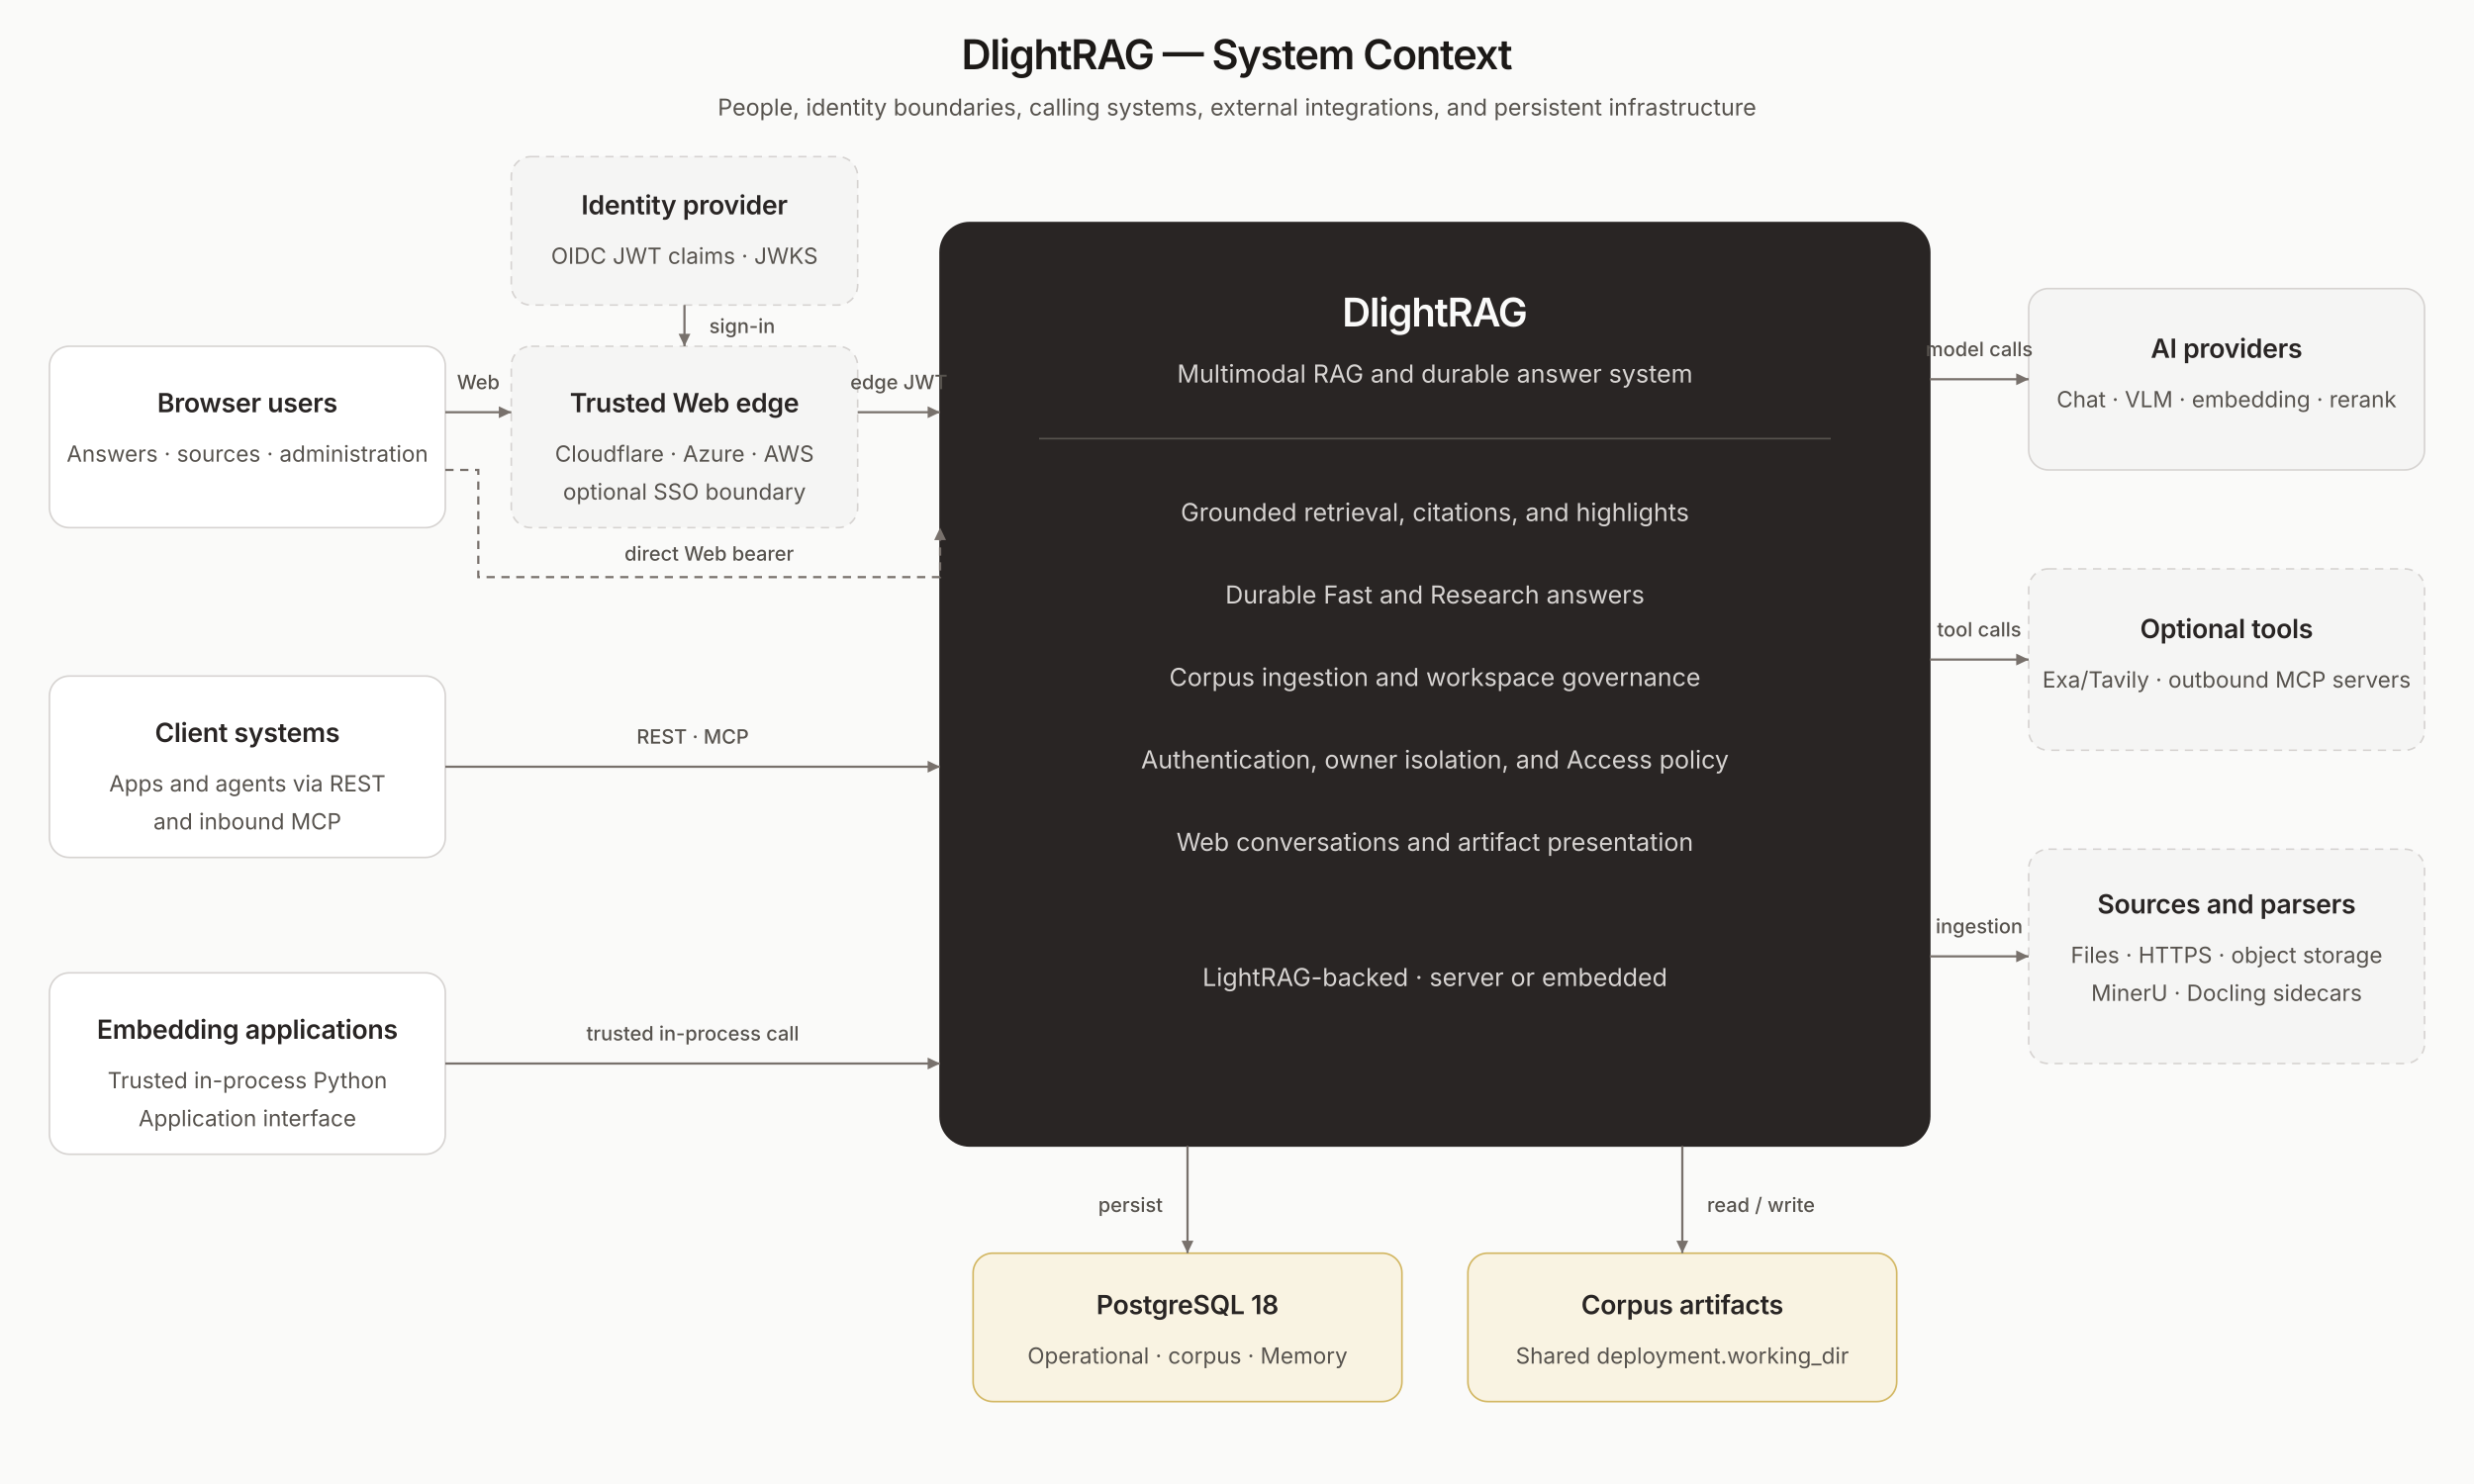
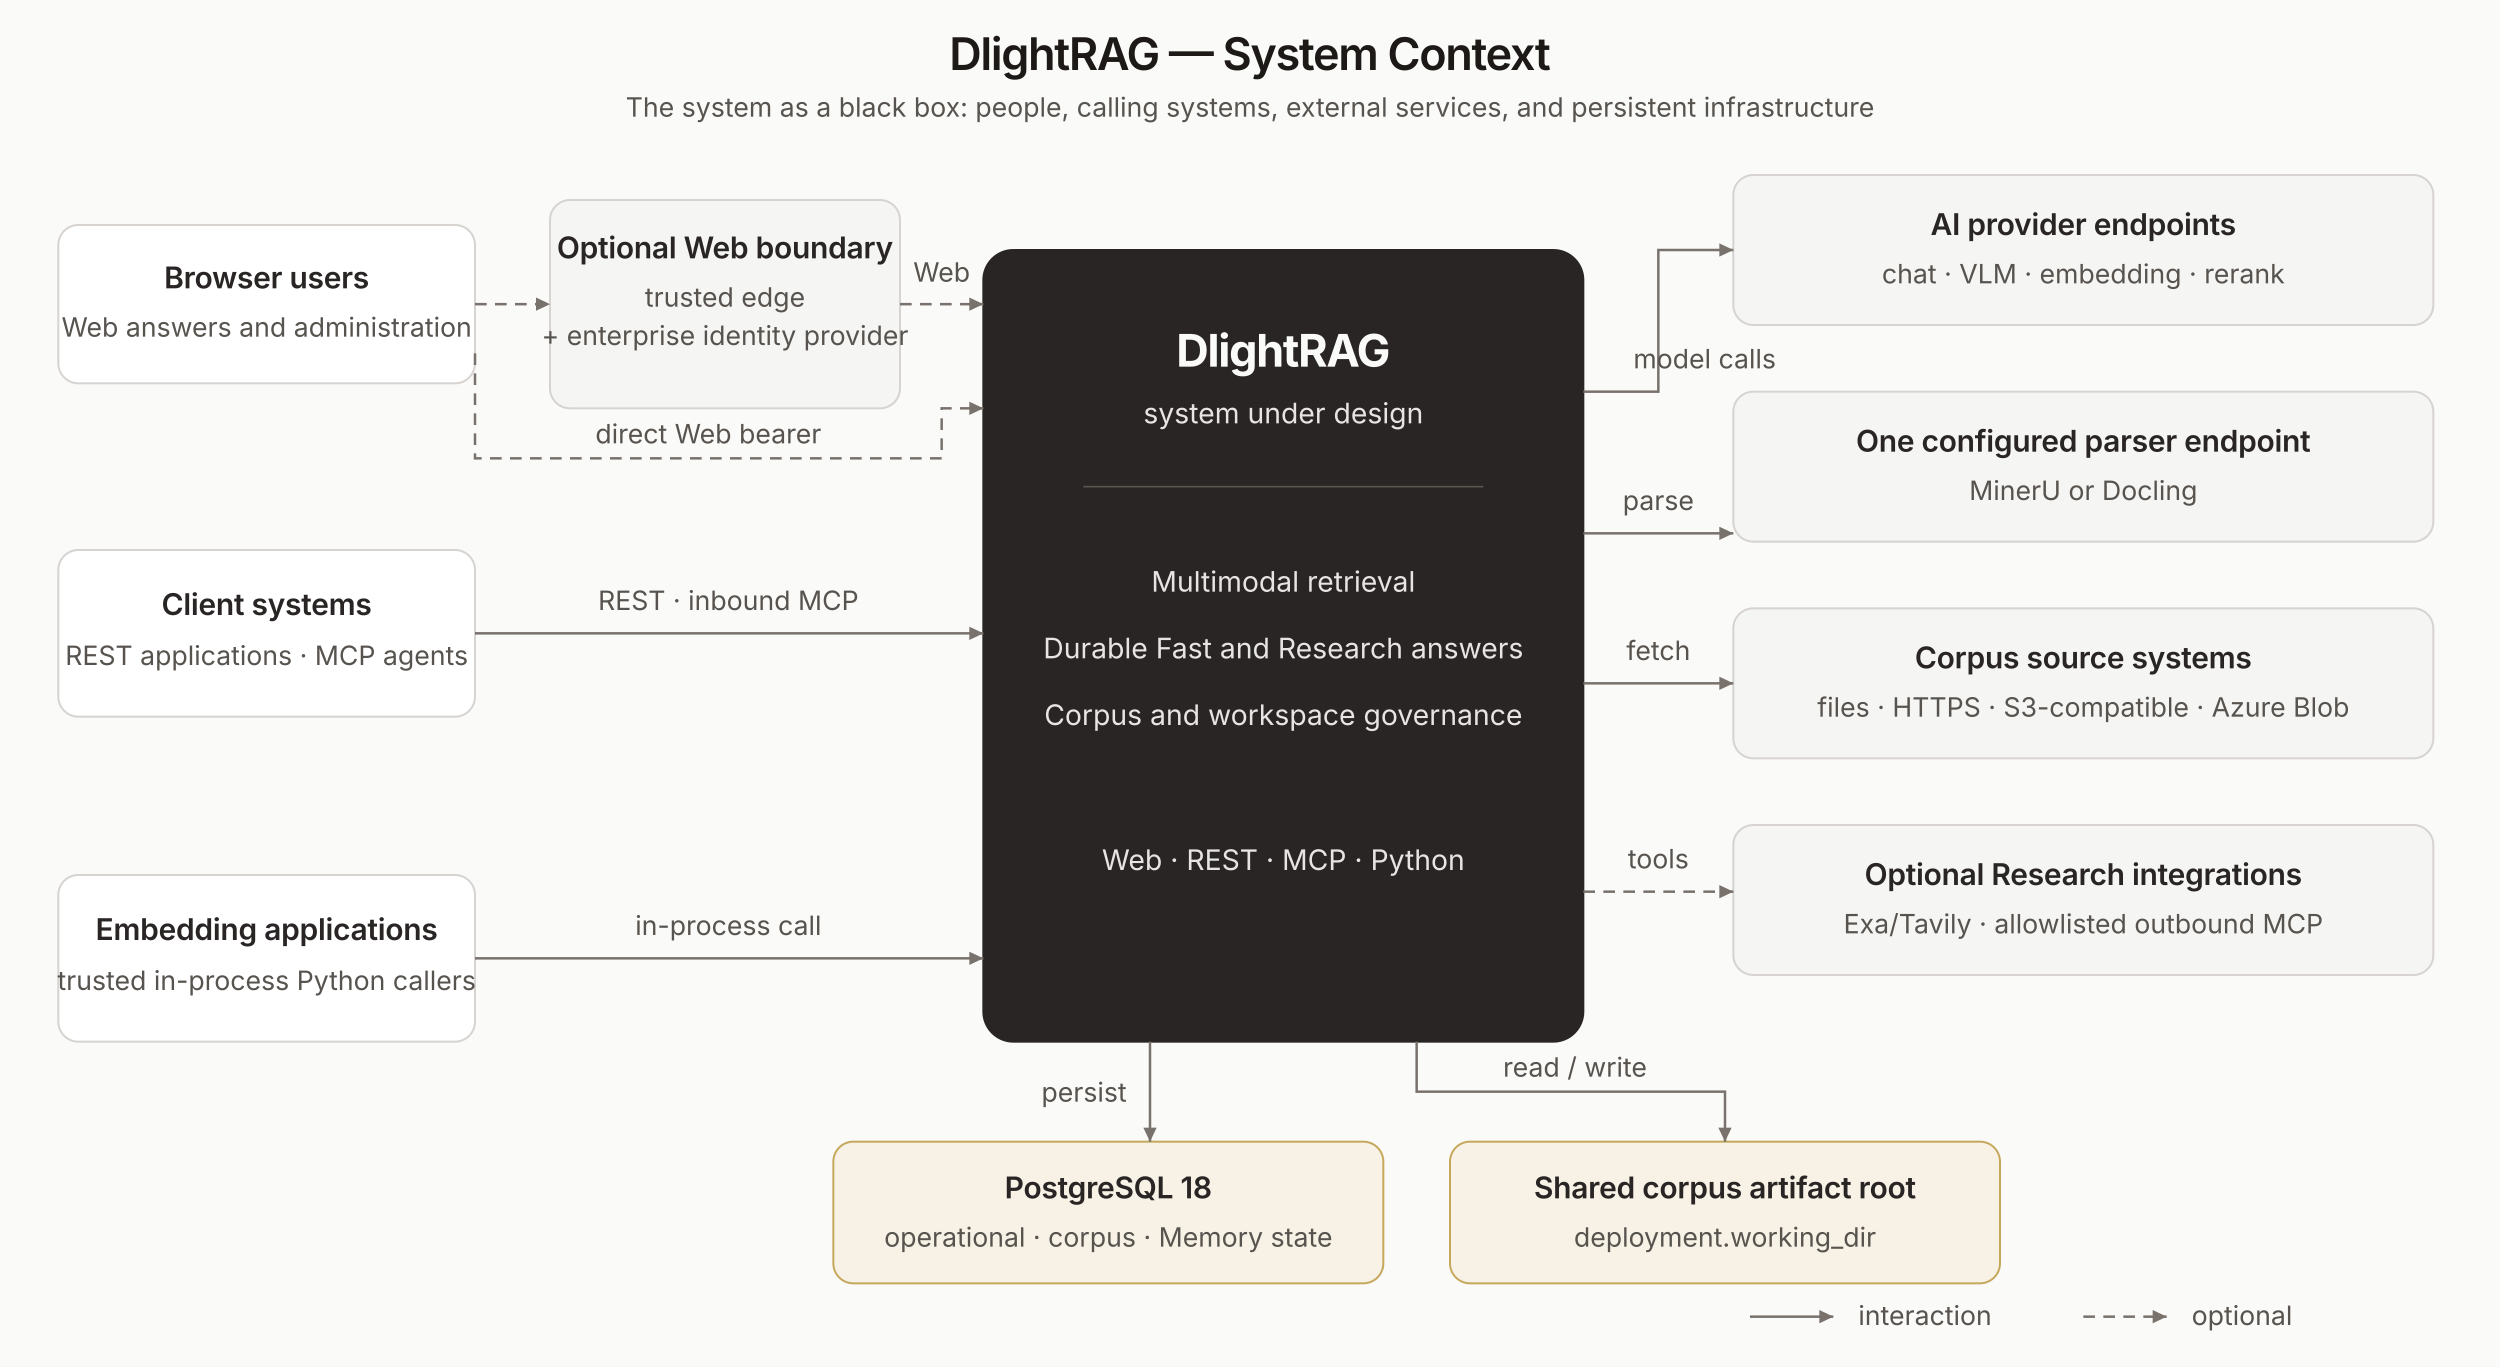
- <svg xmlns="http://www.w3.org/2000/svg" width="1500" height="900" viewBox="0 0 1500 900" role="img" aria-labelledby="title description">
+ <svg xmlns="http://www.w3.org/2000/svg" width="1500" height="820" viewBox="0 0 1500 820" role="img" aria-labelledby="context-title context-description">
  <defs>
-     <marker id="arrow" viewBox="0 0 10 10" refX="8" refY="5" markerWidth="7" markerHeight="7" orient="auto-start-reverse">
+     <marker id="context-arrow" viewBox="0 0 10 10" refX="8" refY="5" markerWidth="7" markerHeight="7" orient="auto">
      <path d="M 0 1.2 L 8 5 L 0 8.8 z" class="arrow-head" />
    </marker>
    <style>
      :root { color-scheme: light dark; }
      .canvas { fill: #fafaf9; }
-       .heading { fill: #1c1917; font: 600 25px ui-sans-serif, system-ui, -apple-system, "Segoe UI", sans-serif; letter-spacing: -0.03em; }
-       .subtitle { fill: #57534e; font: 400 14px ui-sans-serif, system-ui, -apple-system, "Segoe UI", sans-serif; }
-       .node-title { fill: #292524; font: 600 16px ui-sans-serif, system-ui, -apple-system, "Segoe UI", sans-serif; letter-spacing: -0.01em; }
-       .node-copy { fill: #57534e; font: 400 13.5px ui-sans-serif, system-ui, -apple-system, "Segoe UI", sans-serif; }
-       .system-title { fill: #fafaf9; font: 600 24px ui-sans-serif, system-ui, -apple-system, "Segoe UI", sans-serif; letter-spacing: -0.03em; }
-       .system-copy { fill: #d6d3d1; font: 400 15px ui-sans-serif, system-ui, -apple-system, "Segoe UI", sans-serif; }
-       .edge-label { fill: #57534e; font: 500 12px ui-sans-serif, system-ui, -apple-system, "Segoe UI", sans-serif; }
-       .actor { fill: #fff; stroke: #d6d3d1; stroke-width: 1; }
-       .system { fill: #292524; stroke: #292524; stroke-width: 1; }
+       .heading { fill: #1c1917; font: 600 27px ui-sans-serif, system-ui, -apple-system, "Segoe UI", sans-serif; letter-spacing: -0.03em; }
+       .subtitle, .legend, .edge-label { fill: #57534e; font: 400 16px ui-sans-serif, system-ui, -apple-system, "Segoe UI", sans-serif; }
+       .node-title { fill: #292524; font: 600 18px ui-sans-serif, system-ui, -apple-system, "Segoe UI", sans-serif; letter-spacing: -0.01em; }
+       .node-copy { fill: #57534e; font: 400 16px ui-sans-serif, system-ui, -apple-system, "Segoe UI", sans-serif; }
+       .system-title { fill: #fafaf9; font: 650 27px ui-sans-serif, system-ui, -apple-system, "Segoe UI", sans-serif; letter-spacing: -0.03em; }
+       .system-copy { fill: #e7e5e4; font: 400 17px ui-sans-serif, system-ui, -apple-system, "Segoe UI", sans-serif; }
+       .actor { fill: #fff; stroke: #d6d3d1; stroke-width: 1.2; }
+       .external { fill: #f5f5f4; stroke: #d6d3d1; stroke-width: 1.2; }
+       .store { fill: #f7f2e5; stroke: #c6a85d; stroke-width: 1.2; }
+       .system { fill: #292524; stroke: #292524; stroke-width: 1.2; }
      .system-divider { stroke: #57534e; stroke-width: 1; }
-       .external { fill: #f5f5f4; stroke: #d6d3d1; stroke-width: 1; }
-       .store { fill: #f7de9d; fill-opacity: 0.24; stroke: #d2b661; stroke-width: 1; }
-       .optional { stroke-dasharray: 5 4; }
-       .edge { fill: none; stroke: #78716c; stroke-width: 1.35; marker-end: url(#arrow); }
-       .alternative { stroke-dasharray: 5 4; }
+       .edge { fill: none; stroke: #78716c; stroke-width: 1.5; marker-end: url(#context-arrow); }
+       .optional { stroke-dasharray: 7 5; }
      .arrow-head { fill: #78716c; }
      @media (prefers-color-scheme: dark) {
        .canvas { fill: #0c0a09; }
        .heading, .node-title { fill: #f5f5f4; }
-         .subtitle, .edge-label { fill: #a8a29e; }
+         .subtitle, .legend, .edge-label { fill: #a8a29e; }
        .node-copy { fill: #d6d3d1; }
        .actor, .external { fill: #1c1917; stroke: #44403c; }
-         .system { fill: #292524; stroke: #292524; }
+         .store { fill: #342e1c; stroke: #8f783f; }
+         .system { fill: #292524; stroke: #57534e; }
        .system-title { fill: #fafaf9; }
        .system-copy { fill: #d6d3d1; }
        .system-divider { stroke: #57534e; }
-         .store { fill: #574a24; fill-opacity: 0.55; stroke: #7e6c37; }
-         .edge { stroke: #78716c; }
-         .arrow-head { fill: #78716c; }
+         .edge { stroke: #a8a29e; }
+         .arrow-head { fill: #a8a29e; }
      }
    </style>
  </defs>
-   <rect class="canvas" width="1500" height="900" />
+   <rect class="canvas" width="1500" height="820" />
  <text class="heading" x="750" y="42" text-anchor="middle">DlightRAG — System Context</text>
-   <text class="subtitle" x="750" y="70" text-anchor="middle">People, identity boundaries, calling systems, external integrations, and persistent infrastructure</text>
-   <rect class="external optional" x="310" y="95" width="210" height="90" rx="12" />
-   <text class="node-title" x="415" y="130" text-anchor="middle">Identity provider</text>
-   <text class="node-copy" x="415" y="160" text-anchor="middle">OIDC JWT claims · JWKS</text>
-   <rect class="actor" x="30" y="210" width="240" height="110" rx="12" />
-   <text class="node-title" x="150" y="250" text-anchor="middle">Browser users</text>
-   <text class="node-copy" x="150" y="280" text-anchor="middle">Answers · sources · administration</text>
-   <rect class="external optional" x="310" y="210" width="210" height="110" rx="12" />
-   <text class="node-title" x="415" y="250" text-anchor="middle">Trusted Web edge</text>
-   <text class="node-copy" x="415" y="280" text-anchor="middle">Cloudflare · Azure · AWS</text>
-   <text class="node-copy" x="415" y="303" text-anchor="middle">optional SSO boundary</text>
-   <rect class="actor" x="30" y="410" width="240" height="110" rx="12" />
-   <text class="node-title" x="150" y="450" text-anchor="middle">Client systems</text>
-   <text class="node-copy" x="150" y="480" text-anchor="middle">Apps and agents via REST</text>
-   <text class="node-copy" x="150" y="503" text-anchor="middle">and inbound MCP</text>
-   <rect class="actor" x="30" y="590" width="240" height="110" rx="12" />
-   <text class="node-title" x="150" y="630" text-anchor="middle">Embedding applications</text>
-   <text class="node-copy" x="150" y="660" text-anchor="middle">Trusted in-process Python</text>
-   <text class="node-copy" x="150" y="683" text-anchor="middle">Application interface</text>
-   <rect class="system" x="570" y="135" width="600" height="560" rx="18" />
-   <text class="system-title" x="870" y="198" text-anchor="middle">DlightRAG</text>
-   <text class="system-copy" x="870" y="232" text-anchor="middle">Multimodal RAG and durable answer system</text>
-   <line class="system-divider" x1="630" y1="266" x2="1110" y2="266" />
-   <text class="system-copy" x="870" y="316" text-anchor="middle">Grounded retrieval, citations, and highlights</text>
-   <text class="system-copy" x="870" y="366" text-anchor="middle">Durable Fast and Research answers</text>
-   <text class="system-copy" x="870" y="416" text-anchor="middle">Corpus ingestion and workspace governance</text>
-   <text class="system-copy" x="870" y="466" text-anchor="middle">Authentication, owner isolation, and Access policy</text>
-   <text class="system-copy" x="870" y="516" text-anchor="middle">Web conversations and artifact presentation</text>
-   <text class="system-copy" x="870" y="598" text-anchor="middle">LightRAG-backed · server or embedded</text>
-   <rect class="external" x="1230" y="175" width="240" height="110" rx="12" />
-   <text class="node-title" x="1350" y="217" text-anchor="middle">AI providers</text>
-   <text class="node-copy" x="1350" y="247" text-anchor="middle">Chat · VLM · embedding · rerank</text>
-   <rect class="external optional" x="1230" y="345" width="240" height="110" rx="12" />
-   <text class="node-title" x="1350" y="387" text-anchor="middle">Optional tools</text>
-   <text class="node-copy" x="1350" y="417" text-anchor="middle">Exa/Tavily · outbound MCP servers</text>
-   <rect class="external optional" x="1230" y="515" width="240" height="130" rx="12" />
-   <text class="node-title" x="1350" y="554" text-anchor="middle">Sources and parsers</text>
-   <text class="node-copy" x="1350" y="584" text-anchor="middle">Files · HTTPS · object storage</text>
-   <text class="node-copy" x="1350" y="607" text-anchor="middle">MinerU · Docling sidecars</text>
-   <rect class="store" x="590" y="760" width="260" height="90" rx="12" />
-   <text class="node-title" x="720" y="797" text-anchor="middle">PostgreSQL 18</text>
-   <text class="node-copy" x="720" y="827" text-anchor="middle">Operational · corpus · Memory</text>
-   <rect class="store" x="890" y="760" width="260" height="90" rx="12" />
-   <text class="node-title" x="1020" y="797" text-anchor="middle">Corpus artifacts</text>
-   <text class="node-copy" x="1020" y="827" text-anchor="middle">Shared deployment.working_dir</text>
-   <path class="edge" d="M 270 250 H 310" />
-   <text class="edge-label" x="290" y="236" text-anchor="middle">Web</text>
-   <path class="edge" d="M 415 185 V 210" />
-   <text class="edge-label" x="430" y="202">sign-in</text>
-   <path class="edge" d="M 520 250 H 570" />
-   <text class="edge-label" x="545" y="236" text-anchor="middle">edge JWT</text>
-   <path class="edge alternative" d="M 270 285 H 290 V 350 H 570 V 320" />
-   <text class="edge-label" x="430" y="340" text-anchor="middle">direct Web bearer</text>
-   <path class="edge" d="M 270 465 H 570" />
-   <text class="edge-label" x="420" y="451" text-anchor="middle">REST · MCP</text>
-   <path class="edge" d="M 270 645 H 570" />
-   <text class="edge-label" x="420" y="631" text-anchor="middle">trusted in-process call</text>
-   <path class="edge" d="M 1170 230 H 1230" />
-   <text class="edge-label" x="1200" y="216" text-anchor="middle">model calls</text>
-   <path class="edge" d="M 1170 400 H 1230" />
-   <text class="edge-label" x="1200" y="386" text-anchor="middle">tool calls</text>
-   <path class="edge" d="M 1170 580 H 1230" />
-   <text class="edge-label" x="1200" y="566" text-anchor="middle">ingestion</text>
-   <path class="edge" d="M 720 695 V 760" />
-   <text class="edge-label" x="705" y="735" text-anchor="end">persist</text>
-   <path class="edge" d="M 1020 695 V 760" />
-   <text class="edge-label" x="1035" y="735">read / write</text>
+   <text class="subtitle" x="750" y="70" text-anchor="middle">The system as a black box: people, calling systems, external services, and persistent infrastructure</text>
+   <rect class="actor" x="35" y="135" width="250" height="95" rx="12" />
+   <text class="node-title" x="160" y="173" text-anchor="middle">Browser users</text>
+   <text class="node-copy" x="160" y="202" text-anchor="middle">Web answers and administration</text>
+   <rect class="external" x="330" y="120" width="210" height="125" rx="12" />
+   <text class="node-title" x="435" y="155" text-anchor="middle">Optional Web boundary</text>
+   <text class="node-copy" x="435" y="184" text-anchor="middle">trusted edge</text>
+   <text class="node-copy" x="435" y="207" text-anchor="middle">+ enterprise identity provider</text>
+   <rect class="actor" x="35" y="330" width="250" height="100" rx="12" />
+   <text class="node-title" x="160" y="369" text-anchor="middle">Client systems</text>
+   <text class="node-copy" x="160" y="399" text-anchor="middle">REST applications · MCP agents</text>
+   <rect class="actor" x="35" y="525" width="250" height="100" rx="12" />
+   <text class="node-title" x="160" y="564" text-anchor="middle">Embedding applications</text>
+   <text class="node-copy" x="160" y="594" text-anchor="middle">trusted in-process Python callers</text>
+   <rect class="system" x="590" y="150" width="360" height="475" rx="18" />
+   <text class="system-title" x="770" y="220" text-anchor="middle">DlightRAG</text>
+   <text class="system-copy" x="770" y="254" text-anchor="middle">system under design</text>
+   <line class="system-divider" x1="650" y1="292" x2="890" y2="292" />
+   <text class="system-copy" x="770" y="355" text-anchor="middle">Multimodal retrieval</text>
+   <text class="system-copy" x="770" y="395" text-anchor="middle">Durable Fast and Research answers</text>
+   <text class="system-copy" x="770" y="435" text-anchor="middle">Corpus and workspace governance</text>
+   <text class="system-copy" x="770" y="522" text-anchor="middle">Web · REST · MCP · Python</text>
+   <rect class="external" x="1040" y="105" width="420" height="90" rx="12" />
+   <text class="node-title" x="1250" y="141" text-anchor="middle">AI provider endpoints</text>
+   <text class="node-copy" x="1250" y="170" text-anchor="middle">chat · VLM · embedding · rerank</text>
+   <rect class="external" x="1040" y="235" width="420" height="90" rx="12" />
+   <text class="node-title" x="1250" y="271" text-anchor="middle">One configured parser endpoint</text>
+   <text class="node-copy" x="1250" y="300" text-anchor="middle">MinerU or Docling</text>
+   <rect class="external" x="1040" y="365" width="420" height="90" rx="12" />
+   <text class="node-title" x="1250" y="401" text-anchor="middle">Corpus source systems</text>
+   <text class="node-copy" x="1250" y="430" text-anchor="middle">files · HTTPS · S3-compatible · Azure Blob</text>
+   <rect class="external" x="1040" y="495" width="420" height="90" rx="12" />
+   <text class="node-title" x="1250" y="531" text-anchor="middle">Optional Research integrations</text>
+   <text class="node-copy" x="1250" y="560" text-anchor="middle">Exa/Tavily · allowlisted outbound MCP</text>
+   <rect class="store" x="500" y="685" width="330" height="85" rx="12" />
+   <text class="node-title" x="665" y="719" text-anchor="middle">PostgreSQL 18</text>
+   <text class="node-copy" x="665" y="748" text-anchor="middle">operational · corpus · Memory state</text>
+   <rect class="store" x="870" y="685" width="330" height="85" rx="12" />
+   <text class="node-title" x="1035" y="719" text-anchor="middle">Shared corpus artifact root</text>
+   <text class="node-copy" x="1035" y="748" text-anchor="middle">deployment.working_dir</text>
+   <path class="edge optional" d="M 285 182.5 H 330" />
+   <path class="edge optional" d="M 540 182.5 H 590" />
+   <text class="edge-label" x="565" y="169" text-anchor="middle">Web</text>
+   <path class="edge optional" d="M 285 212 V 275 H 565 V 245 H 590" />
+   <text class="edge-label" x="425" y="266" text-anchor="middle">direct Web bearer</text>
+   <path class="edge" d="M 285 380 H 590" />
+   <text class="edge-label" x="437" y="366" text-anchor="middle">REST · inbound MCP</text>
+   <path class="edge" d="M 285 575 H 590" />
+   <text class="edge-label" x="437" y="561" text-anchor="middle">in-process call</text>
+   <path class="edge" d="M 950 235 H 995 V 150 H 1040" />
+   <text class="edge-label" x="980" y="221">model calls</text>
+   <path class="edge" d="M 950 320 H 1040" />
+   <text class="edge-label" x="995" y="306" text-anchor="middle">parse</text>
+   <path class="edge" d="M 950 410 H 1040" />
+   <text class="edge-label" x="995" y="396" text-anchor="middle">fetch</text>
+   <path class="edge optional" d="M 950 535 H 1040" />
+   <text class="edge-label" x="995" y="521" text-anchor="middle">tools</text>
+   <path class="edge" d="M 690 625 V 685" />
+   <text class="edge-label" x="676" y="661" text-anchor="end">persist</text>
+   <path class="edge" d="M 850 625 V 655 H 1035 V 685" />
+   <text class="edge-label" x="945" y="646" text-anchor="middle">read / write</text>
+   <path class="edge" d="M 1050 790 H 1100" />
+   <text class="legend" x="1115" y="795">interaction</text>
+   <path class="edge optional" d="M 1250 790 H 1300" />
+   <text class="legend" x="1315" y="795">optional</text>
</svg>
